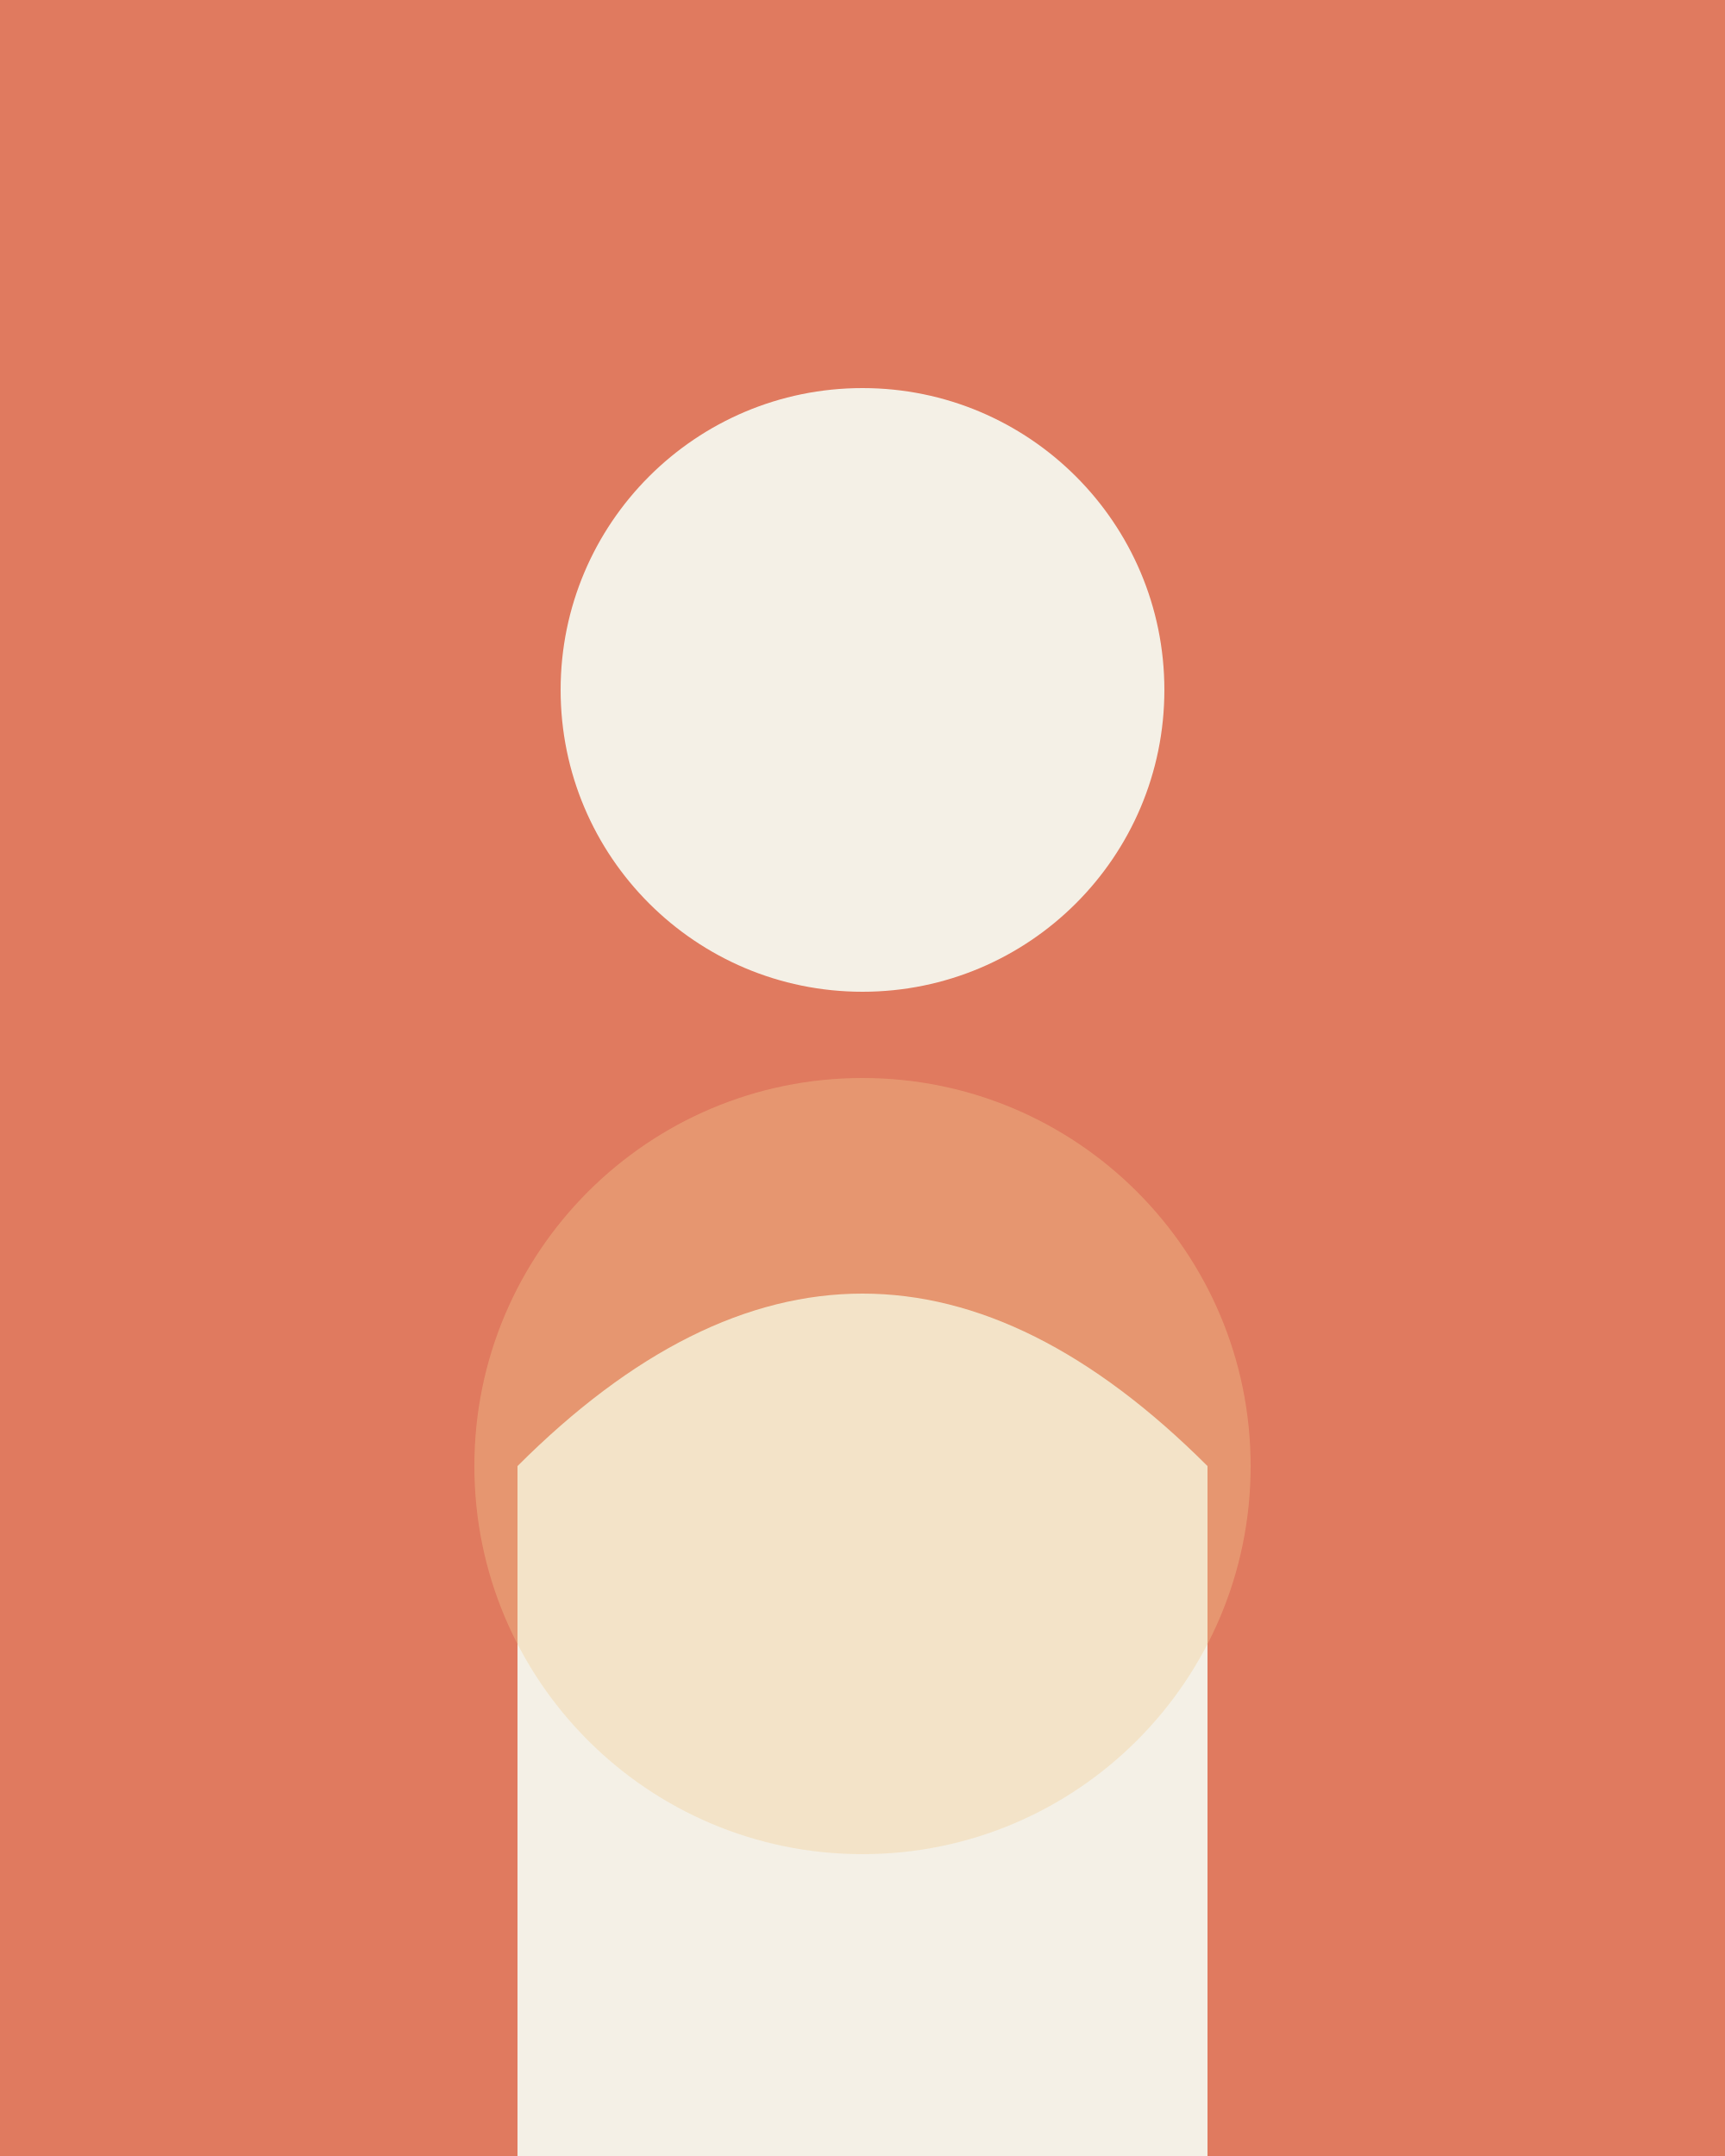
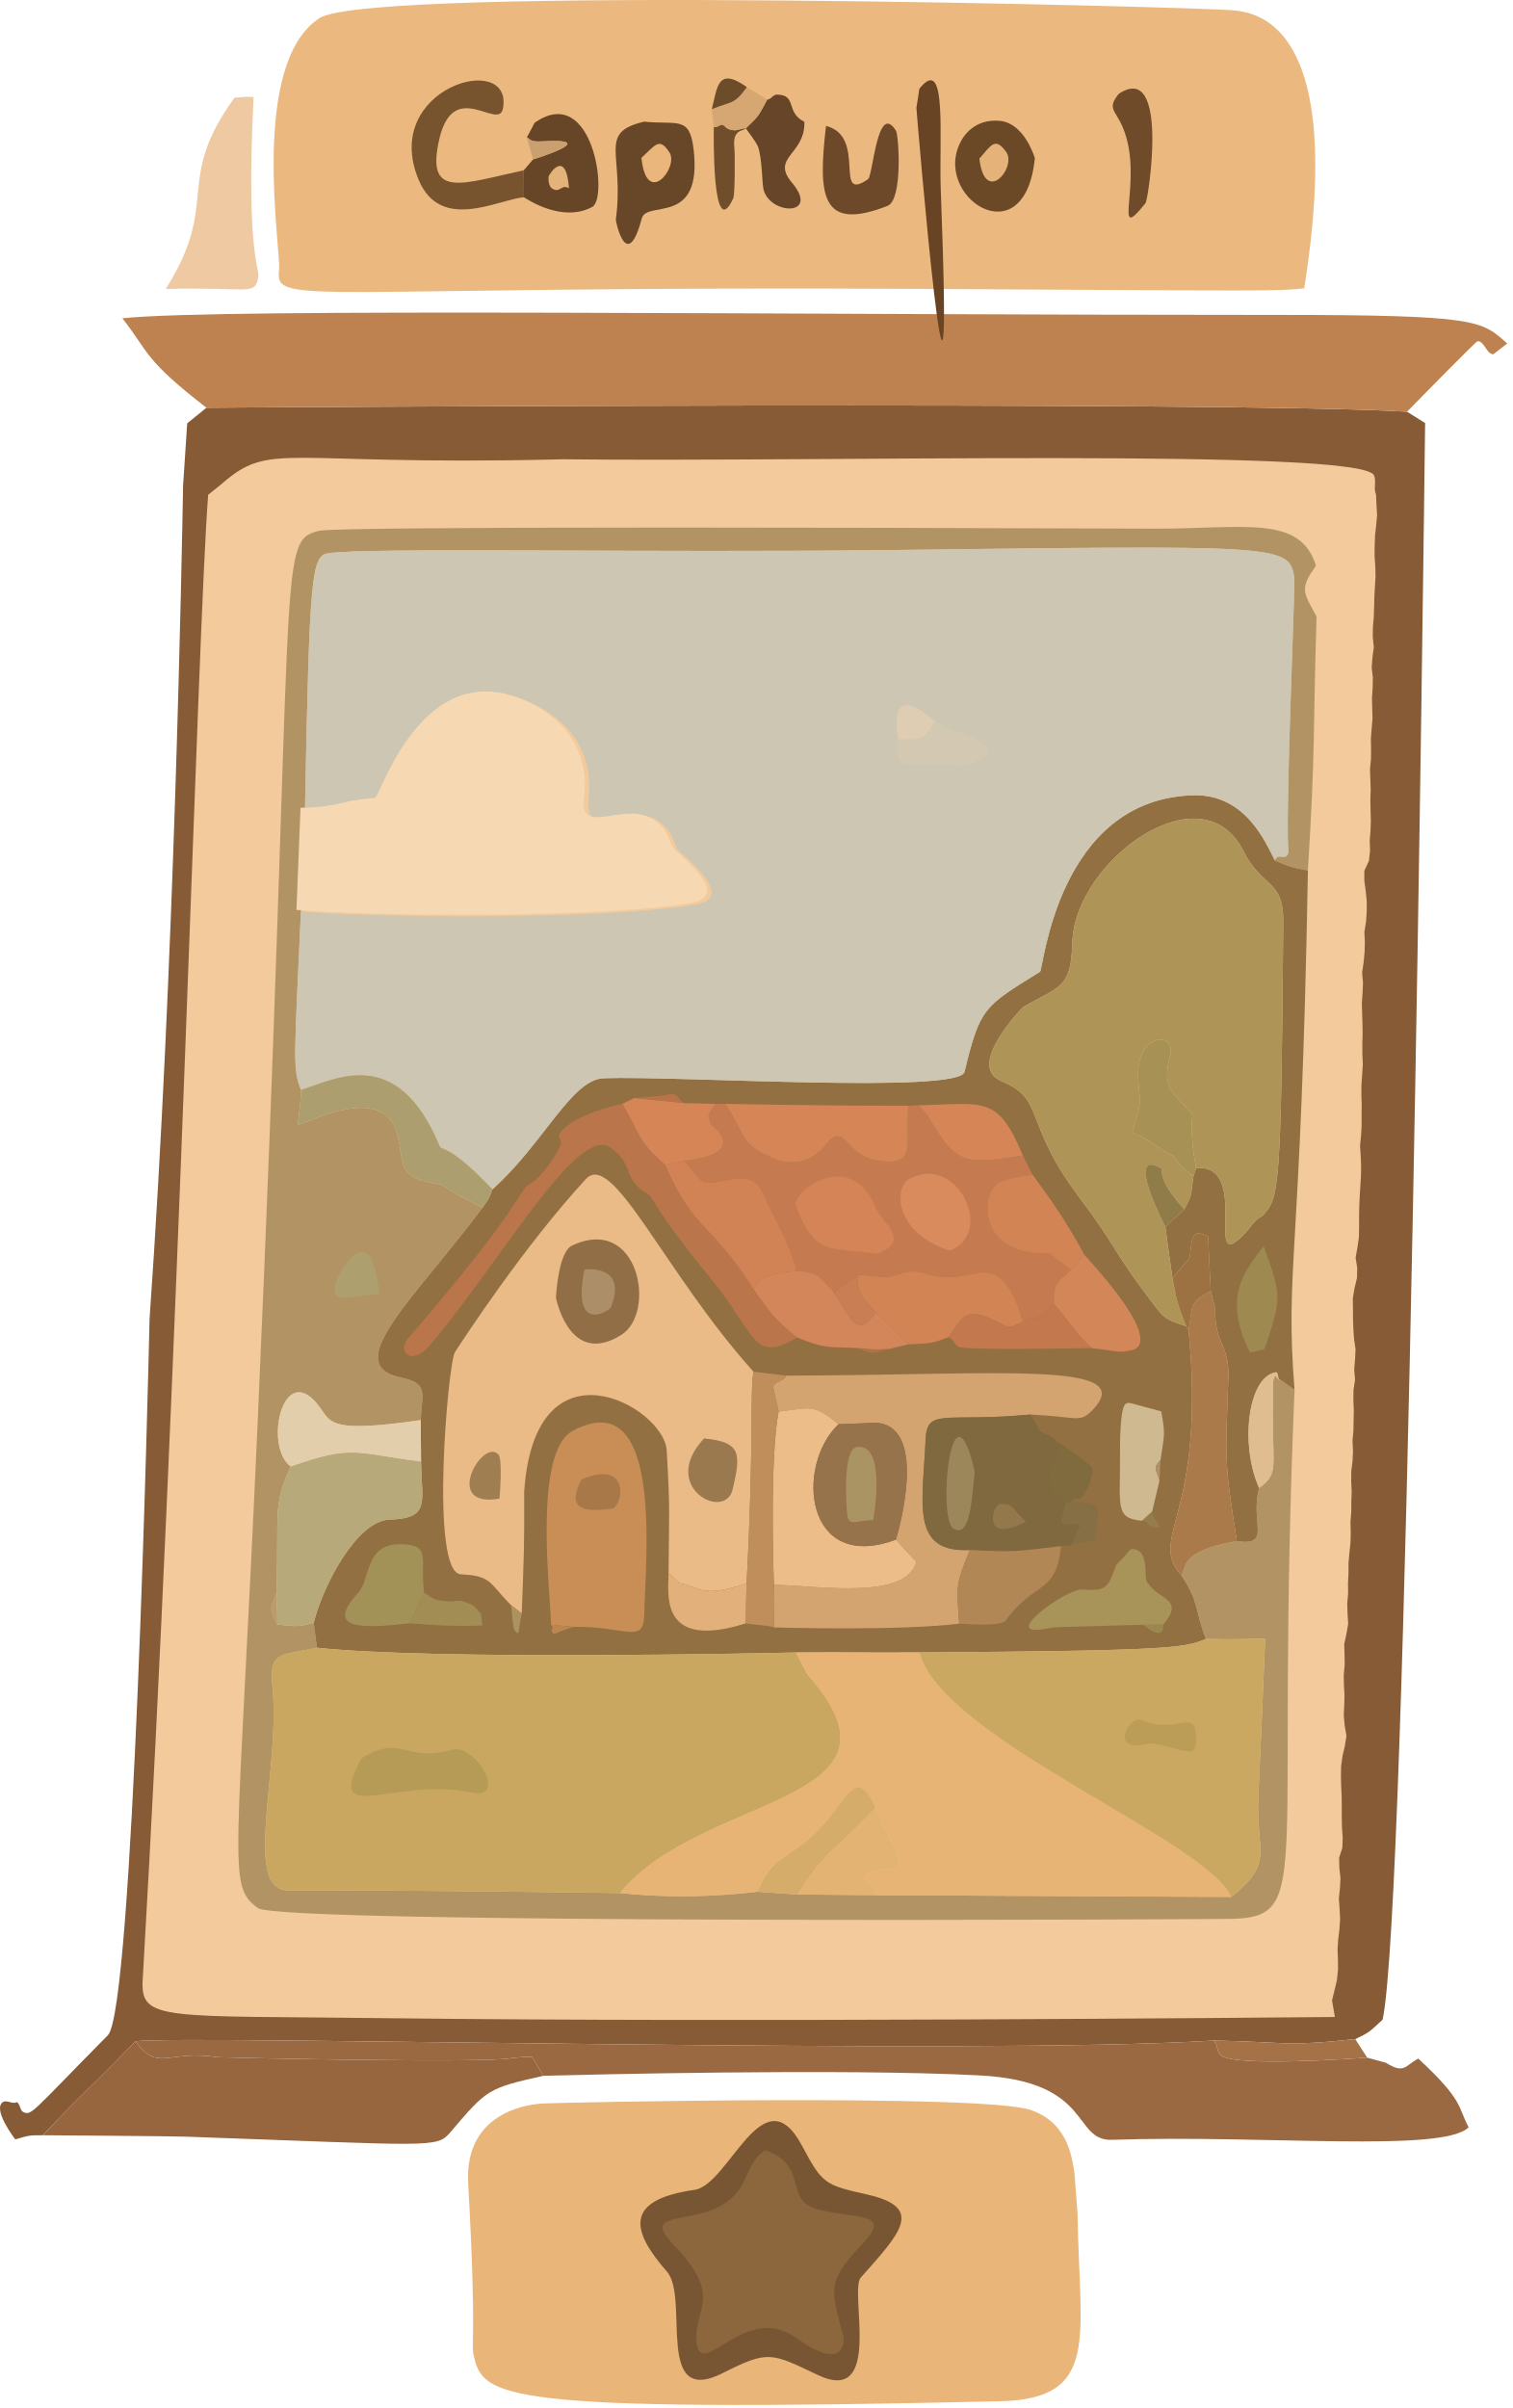
- <svg xmlns="http://www.w3.org/2000/svg" viewBox="0 0 400 500" preserveAspectRatio="xMidYMid slice">
-   <rect width="400" height="500" fill="#E07A5F" />
-   <circle cx="200" cy="160" r="70" fill="#F4F0E6" />
-   <path d="M120 340 Q200 260 280 340 L280 500 L120 500 Z" fill="#F4F0E6" />
-   <circle cx="200" cy="340" r="90" fill="#F2CC8F" opacity="0.35" />
+ <svg xmlns="http://www.w3.org/2000/svg" width="223" height="355" viewBox="0 0 223 355" fill="none">
+   <path fill-rule="evenodd" clip-rule="evenodd" d="M30.441 60.113C32.544 60.074 181.707 59.086 207.455 60.697C208.344 61.253 209.234 61.808 210.123 62.365C209.898 81.202 207.516 280.717 203.861 297.752C201.918 299.491 202.115 299.543 199.824 300.613C189.312 301.766 189.41 301 178.934 300.829C143.232 303.05 28.56 299.995 19.973 300.928C13.195 307.969 13.111 307.64 6.296 314.788C4.172 314.795 4.317 314.809 2.249 315.395C1.97 315.025 -1.101 310.948 0.422 309.901C0.983 309.515 1.902 310.286 2.463 309.901C3.002 310.147 2.91 311.134 3.45 311.38C4.676 311.939 4.743 311.33 15.906 300.044C19.66 296.249 21.857 202.84 22.056 194.374C25.707 142.841 26.82 81.383 26.997 71.551C27.588 63.044 27.529 63.128 27.61 62.399C28.554 61.637 29.497 60.875 30.441 60.113Z" fill="#865B36" />
+   <path fill-rule="evenodd" clip-rule="evenodd" d="M30.691 72.944L32.61 71.401C39.994 64.951 41.302 68.647 81.444 67.747L82.944 67.708C119.722 68.162 200.662 66.013 202.581 70.064C202.987 70.924 202.477 72.041 202.885 72.901L202.951 74.401L203.043 75.901L202.914 77.401L202.746 78.901L202.686 80.401L202.672 81.901L202.773 83.401L202.816 84.901L202.731 86.401L202.645 87.901L202.605 89.401L202.561 90.901L202.432 92.401L202.401 93.901L202.563 95.401L202.362 96.901L202.246 98.401L202.417 99.901L202.389 101.401L202.29 102.901L202.327 104.401L202.369 105.901L202.246 107.401L202.128 108.901L202.156 110.401L202.143 111.901L201.999 113.401L202.051 114.901L202.099 116.401L202.051 117.901L202.078 119.401L202.122 120.901L202.078 122.401L201.957 123.901L202.009 125.401L201.843 126.901L201.157 128.401L201.168 129.901L201.372 131.401L201.519 132.901L201.517 134.401L201.411 135.901L201.169 137.401L201.244 138.901L201.196 140.401L201.057 141.901L200.835 143.401L200.965 144.901L200.901 146.401L200.794 147.901L200.839 149.401L200.887 150.901L200.908 152.401L200.869 153.901L200.875 155.401L200.941 156.901L200.844 158.401L200.74 159.901L200.727 161.401L200.776 162.901L200.758 164.401L200.764 165.901L200.679 167.401L200.53 168.901L200.628 170.401L200.689 171.901L200.664 173.401L200.574 174.901L200.479 176.401L200.412 177.901L200.391 179.401V180.901L200.365 182.401L200.149 183.901L199.875 185.401L200.11 186.901L200.079 188.401L199.719 189.901L199.468 191.401L199.486 192.901L199.491 194.401L199.543 195.901L199.647 197.401L199.867 198.901L199.795 200.401L199.668 201.901L199.795 203.401L199.564 204.901L199.546 206.401L199.609 207.901L199.581 209.401L199.555 210.901L199.423 212.401L199.494 213.901L199.423 215.401L199.24 216.901L199.225 218.401L199.296 219.901L199.24 221.401L199.237 222.901L199.12 224.401L199.156 225.901L199.129 227.401L198.964 228.901L198.832 230.401L198.829 231.901L198.757 233.401L198.774 234.901L198.64 236.401L198.688 237.901L198.78 239.401L198.517 240.901L198.196 242.401L198.249 243.901L198.267 245.401L198.13 246.901L198.151 248.401L198.237 249.901L198.202 251.401L198.13 252.901L198.267 254.401L198.528 255.901L198.291 257.401L197.94 258.901L197.739 260.401L197.713 261.901L197.752 263.401L197.823 264.901L197.833 266.401V267.901L197.865 269.401L197.974 270.901L197.925 272.401L197.437 273.901L197.487 275.401L197.643 276.901L197.563 278.401L197.407 279.901L197.517 281.401L197.589 282.901L197.494 284.401L197.311 285.901L197.215 287.401L197.272 288.901L197.283 290.401L197.124 291.901L196.771 293.401L196.399 294.901C196.54 295.72 196.68 296.537 196.819 297.356C185.67 297.458 108.288 298.163 57.442 297.535C24.057 297.122 20.682 298.043 21.039 291.899C26.428 199.165 29.091 93.862 30.691 72.944Z" fill="#F2CA9B" />
+   <path fill-rule="evenodd" clip-rule="evenodd" d="M158.423 320.365C158.576 322.396 158.729 324.425 158.882 326.456C159.108 344.531 162.365 353.66 147.462 354.005C73.361 355.727 71.246 353.368 69.855 347.294C69.401 345.313 70.335 345.271 69.03 321.902C68.418 310.931 78.669 310.204 79.952 310.112C81.939 309.971 145.026 308.614 152.048 311.087C157.838 313.127 158.105 318.793 158.423 320.365Z" fill="#E9B579" />
+   <path fill-rule="evenodd" clip-rule="evenodd" d="M194.028 83.39C191.615 86.864 192.11 87.176 194.117 90.905C193.553 109.747 193.98 109.579 192.845 128.329C190.296 127.841 190.424 127.903 187.973 126.859C188.373 125.602 189.542 126.974 189.918 125.794C190.038 125.422 189.834 125.45 189.869 120.917C189.963 108.088 191.015 86.287 190.796 84.923C190.055 80.302 187.887 80.393 132.429 81.077C95.768 81.529 53.766 80.653 48.333 81.575C45.935 81.982 45.617 84.922 44.969 119.323C44.768 124.339 44.568 129.353 44.369 134.369C43.415 155.825 43.097 157.577 44.385 160.666C44.322 161.081 44.511 160.918 43.907 165.893C46.643 164.914 56.828 159.815 58.631 167.45C59.657 171.79 58.428 173.665 64.896 174.61C65.46 174.692 65.196 175.063 71.13 178.058C61.29 191.309 50.01 201.149 59.031 203.063C63.213 203.951 62.24 205.232 62.033 209.36C48.962 211.244 48.807 209.809 47.289 207.652C41.826 199.888 38.759 213.208 42.864 216.191C40.194 222.164 41.136 222.346 40.766 234.881C39.771 237.139 39.71 237.211 40.899 239.495C43.689 239.741 43.527 239.933 46.251 239.251C46.412 240.472 46.571 241.694 46.731 242.917C41.678 244.046 39.623 243.292 40.157 248.473C41.426 260.812 35.697 278.528 42.408 278.684C46.331 278.776 46.307 278.485 91.44 279.079C101.271 280.163 110.04 279.082 111.645 278.884L117.606 279.296L129.468 279.392C172.161 279.62 177.363 279.638 181.529 279.652C188.015 274.508 185.145 273.112 185.528 264.934C186.525 243.589 186.378 243.749 186.573 241.916C186.647 241.219 186.129 241.822 177.804 241.624C175.962 236.83 176.969 236.501 174.176 232.231C174.983 231.253 173.699 228.668 182.366 227.197C187.593 227.978 184.266 224.441 185.649 219.367C188.888 217.034 187.364 216.256 187.731 205.079C187.755 204.353 187.583 203.533 187.959 202.91C188.118 202.646 188.585 203.665 188.744 203.401L190.872 204.899C187.926 275.746 193.727 282.451 181.946 282.883C180.462 282.938 41.195 283.709 38.015 281.296C33.434 277.819 35.015 276.436 38.003 209.404C43.637 82.993 40.782 79.982 46.794 78.308C47.378 78.146 47.202 77.471 169.958 77.939C183.357 77.99 191.684 75.793 194.028 83.39Z" fill="#B29364" />
+   <path fill-rule="evenodd" clip-rule="evenodd" d="M187.972 126.859C190.423 127.903 190.296 127.841 192.844 128.329C191.824 186.683 189.438 186.623 190.872 204.899L188.743 203.401C188.329 203.467 188.53 202.243 188.116 202.309C184.032 202.951 182.761 212.866 185.649 219.367C184.266 224.441 187.593 227.978 182.365 227.197C180.486 215.251 180.675 215.372 181.107 203.213C181.294 197.929 179.038 198.29 179.182 192.935C179.182 192.935 178.567 190.568 178.513 190.363C178.483 189.716 178.123 182.284 178.123 182.284C175.654 181.063 175.789 182.465 175.419 185.326C175.377 185.644 175.23 185.555 172.869 188.42C172.809 187.814 172.762 187.939 171.825 180.878C172.753 180.017 173.68 179.155 174.607 178.294C175.908 175.963 175.579 176 175.965 173.408L176.365 172.199C184.528 171.575 177.418 188.06 183.246 182.141C184.365 181.004 184.143 180.977 185.275 179.839C185.742 179.369 185.778 179.594 186.261 179.108C188.548 176.509 188.902 176.107 189.205 135.914C189.253 129.563 186.118 131.011 183.337 125.474C177.192 113.248 158.493 126.931 158.116 138.869C157.905 145.583 156.583 145.238 150.861 148.454C150.834 148.469 142.29 157.153 147.643 159.383C154.258 162.14 150.7 165.325 159.189 176.591C164.722 183.935 163.999 184.277 169.609 191.651C171.7 194.401 171.661 194.434 174.895 195.518L175.26 196.154C177.897 223.664 169.095 226.621 174.175 232.231C176.968 236.501 175.962 236.83 177.804 241.624C174.667 242.894 173.499 243.367 135.555 243.611C126.334 243.67 126.522 243.554 117.363 243.616C111.712 243.739 64.167 244.765 46.731 242.917C46.571 241.694 46.411 240.472 46.251 239.251C47.676 233.543 52.677 224.188 57.42 224.032C63.508 223.832 62.173 221.518 62.079 215.465C62.064 213.43 62.049 211.396 62.032 209.36C62.239 205.232 63.213 203.951 59.031 203.063C50.01 201.149 61.29 191.309 71.13 178.058C72.091 176.684 72.039 176.84 72.606 175.334C80.13 168.631 84.242 159.136 89.005 158.959C99.801 158.558 141.417 161.305 142.209 158.021C144.514 148.469 145.101 148.385 153.345 143.264C153.85 142.951 155.901 117.817 175.93 117.247C183.666 117.026 186.643 124.274 187.972 126.859Z" fill="#927042" />
+   <path fill-rule="evenodd" clip-rule="evenodd" d="M44.969 119.323C45.617 84.922 45.935 81.982 48.333 81.575C53.766 80.653 95.768 81.529 132.429 81.077C187.887 80.393 190.055 80.302 190.796 84.923C191.015 86.287 189.963 108.088 189.869 120.917C189.834 125.45 190.038 125.422 189.918 125.794C189.542 126.974 188.373 125.602 187.973 126.859C186.644 124.274 183.666 117.026 175.931 117.247C155.901 117.817 153.851 142.951 153.345 143.264C145.101 148.385 144.515 148.469 142.209 158.021C141.417 161.305 99.801 158.558 89.006 158.959C84.242 159.136 80.13 168.631 72.606 175.334C66.171 168.542 65.136 169.697 64.827 168.953C58.551 153.79 49.334 159.155 44.385 160.666C43.097 157.577 43.415 155.825 44.369 134.369C55.205 135.316 89.406 135.632 102.585 133.357C108.993 132.25 100.299 125.914 99.915 125.21C99.498 124.447 99.288 123.574 98.817 122.843C94.661 116.414 85.949 124.534 86.768 117.91C88.026 107.741 79.505 103.651 75.507 102.601C62.172 99.101 56.667 117.79 55.934 117.85C50.409 118.303 50.661 119.233 44.969 119.323Z" fill="#CCC6B2" />
+   <path fill-rule="evenodd" clip-rule="evenodd" d="M192.305 42.514C187.898 42.95 187.935 42.886 136.947 42.598C44.733 42.079 40.472 45.253 41.148 39.784C41.489 37.031 36.71 9.449 47.099 2.672C54.657 -2.26 177.255 1.058 181.745 1.511C185.115 1.852 198.537 3.206 192.305 42.514Z" fill="#EBB980" />
+   <path fill-rule="evenodd" clip-rule="evenodd" d="M18.042 46.918C32.822 45.377 117.768 46.447 187.899 46.426C218.155 46.417 218.401 47.266 222.235 50.638C221.554 51.164 220.873 51.692 220.192 52.219C219.186 52.261 218.863 50.257 217.857 50.299C217.629 50.309 208.276 59.855 207.454 60.697C181.707 59.086 32.544 60.074 30.441 60.113C21.151 52.91 22.076 52.09 18.042 46.918Z" fill="#BD8250" />
+   <path fill-rule="evenodd" clip-rule="evenodd" d="M46.731 242.917C64.167 244.765 111.713 243.739 117.363 243.616C117.497 243.874 119.034 246.841 119.034 246.841C136.26 266.096 103.313 264.361 91.44 279.079C46.306 278.485 46.331 278.776 42.408 278.684C35.697 278.528 41.425 260.812 40.157 248.473C39.623 243.292 41.678 244.046 46.731 242.917Z" fill="#C9A760" />
+   <path fill-rule="evenodd" clip-rule="evenodd" d="M44.309 119.092C50.002 119.002 49.749 118.072 55.274 117.619C56.008 117.559 61.513 98.871 74.847 102.37C78.845 103.42 87.367 107.511 86.108 117.679C85.289 124.303 94.001 116.184 98.157 122.613C98.629 123.343 98.838 124.216 99.255 124.98C99.639 125.683 108.333 132.019 101.925 133.126C88.746 135.402 54.545 135.085 43.709 134.139C43.908 129.123 44.108 124.108 44.309 119.092Z" fill="#F6D8B2" />
+   <path fill-rule="evenodd" clip-rule="evenodd" d="M175.821 164.305C172.373 160.433 171.377 160.408 172.563 155.392C173.36 152.026 166.973 152.068 167.892 160.013C168.312 163.645 167.85 163.514 166.967 166.96C170.159 168.281 169.731 168.697 172.944 170.399L174.108 171.901L175.965 173.408C175.58 176 175.908 175.963 174.608 178.294C170.247 173.417 171.678 172.514 171.197 172.237C165.843 169.147 171.51 180.26 171.825 180.878C172.763 187.939 172.809 187.814 172.869 188.42C173.58 192.11 173.529 192.011 174.896 195.518C171.662 194.434 171.701 194.401 169.61 191.651C164 184.277 164.723 183.935 159.189 176.591C150.701 165.325 154.259 162.14 147.644 159.383C142.29 157.153 150.834 148.469 150.861 148.454C156.584 145.238 157.905 145.583 158.117 138.869C158.493 126.931 177.192 113.248 183.338 125.474C186.119 131.011 189.254 129.563 189.206 135.914C188.903 176.107 188.549 176.509 186.261 179.108C185.778 179.594 185.742 179.369 185.276 179.839C184.143 180.977 184.365 181.004 183.246 182.141C177.419 188.06 184.529 171.575 176.366 172.199C175.475 167.965 175.761 164.935 175.821 164.305Z" fill="#AE9557" />
+   <path fill-rule="evenodd" clip-rule="evenodd" d="M111.105 202.231C110.552 204.877 111.183 213.1 110.079 233.441C103.242 235.709 103.193 233.9 100.193 233.401L98.573 231.893C98.645 222.722 98.826 222.875 98.301 213.818C97.932 207.437 78.837 196.603 77.285 219.95C77.31 228.955 77.255 228.779 76.925 237.88L75.374 236.66C72.116 233.44 72.624 232.319 67.946 232.088C63.32 231.86 66.06 200.897 67.083 199.33C68.481 197.188 77.295 183.682 86.379 173.825C90.362 169.502 97.931 187.583 111.105 202.231Z" fill="#EABB86" />
+   <path fill-rule="evenodd" clip-rule="evenodd" d="M117.363 243.616C126.522 243.554 126.335 243.67 135.555 243.611C138.833 256.331 178.041 271.358 181.529 279.652C177.363 279.638 172.161 279.62 129.468 279.392L129.021 278.401L127.394 276.901L127.944 276.103C129.665 275.822 129.507 275.483 131.178 275.575C134.313 275.744 131.642 272.3 129.089 266.459C125.775 259.168 124.739 267.025 118.443 271.772C114.387 274.831 113.867 274.289 111.645 278.884C110.04 279.082 101.271 280.163 91.44 279.079C103.313 264.361 136.26 266.096 119.034 246.841C119.034 246.841 117.497 243.874 117.363 243.616Z" fill="#E7B476" />
+   <path fill-rule="evenodd" clip-rule="evenodd" d="M19.973 300.928C28.56 299.995 143.232 303.05 178.934 300.829C179.552 301.352 179.384 302.488 180.002 303.011C182.057 304.753 199.856 303.47 201.578 303.346C201.798 303.407 204.344 304.103 204.344 304.103C207.051 305.789 207.116 304.577 209.118 303.482C215.858 309.755 214.868 310.474 216.542 313.615C212.721 317.428 186.443 314.696 163.962 315.463C158.052 315.665 161.243 306.85 144.494 305.971C123.837 304.888 85.266 305.891 80.118 306.025L78.444 303.236L76.944 303.269L75.444 303.415C71.898 304.222 32.42 303.334 32.105 303.286C24.666 302.141 23.3 305.561 19.973 300.928Z" fill="#9B6941" />
+   <path fill-rule="evenodd" clip-rule="evenodd" d="M177.805 241.624C186.13 241.822 186.647 241.219 186.574 241.916C186.379 243.749 186.526 243.589 185.528 264.934C185.146 273.112 188.015 274.508 181.529 279.652C178.042 271.358 138.833 256.331 135.556 243.611C173.5 243.367 174.668 242.894 177.805 241.624Z" fill="#CBA862" />
+   <path fill-rule="evenodd" clip-rule="evenodd" d="M98.39 334.955C93.082 328.91 91.909 324.335 102.422 322.835C107.498 322.111 112.517 305.587 118.235 316.307C121.291 322.034 121.606 322.108 127.916 323.542C136.42 325.474 132.695 329.258 126.917 335.771C125.161 337.751 130.279 354.725 120.586 350.134C113.735 346.889 113.321 346.43 106.582 349.844C96.478 354.962 101.66 338.941 98.39 334.955Z" fill="#785633" />
+   <path fill-rule="evenodd" clip-rule="evenodd" d="M105.454 162.745L106.933 162.727C110.129 167.486 108.956 168.778 114.314 170.869C118.769 172.607 121.396 169.24 121.777 168.749C124.553 165.191 124.582 170.393 129.38 171.106C135.304 171.985 133.481 168.901 133.928 163.022L135.443 162.947L136.733 164.401C141.023 171.928 142.24 171.628 150.817 170.368L152.254 173.203C151.864 173.236 149.45 173.438 147.461 174.233C144.68 175.345 143.51 185.093 154.732 184.822C154.732 184.822 157.625 187.016 157.877 187.207C155.722 189.272 155.278 189.133 155.411 192.203C154.063 193.052 154.711 194.129 151.939 194.392C151.277 194.453 151.465 194.788 150.842 194.846C147.709 184.403 144.304 188.303 139.939 188.291C135.988 188.281 136.055 186.674 132.331 187.909C130.349 188.564 130.417 188.195 126.41 187.943C125.266 188.797 124.123 189.65 122.98 190.504C120.565 187.991 120.803 187.598 117.416 187.349C116.755 183.839 113.47 178.091 113.351 177.793C111.494 173.063 110.539 173.366 105.49 174.275C102.982 174.727 103.343 173.704 100.904 171.146C110.026 170.141 105.647 166.474 105.241 166.132C104.401 165.428 104.869 165.346 104.423 164.401L105.454 162.745Z" fill="#C57B4F" />
+   <path fill-rule="evenodd" clip-rule="evenodd" d="M19.973 300.928C23.3 305.561 24.666 302.141 32.105 303.286C32.42 303.334 71.898 304.222 75.444 303.415L76.944 303.269L78.444 303.236L80.118 306.025C71.928 307.865 71.811 307.991 66.389 314.363C64.37 316.735 63.822 316.277 27.461 314.999C25.274 314.921 7.989 314.8 6.296 314.788C13.112 307.64 13.196 307.969 19.973 300.928Z" fill="#97663F" />
+   <path fill-rule="evenodd" clip-rule="evenodd" d="M115.896 202.802C146.96 202.76 168.344 200.476 161.001 207.955C159.167 209.824 158.879 208.868 151.928 208.537C139.175 209.731 136.691 207.463 136.47 212.275C136.038 221.752 134.228 228.959 142.995 228.509C140.823 233.81 141.065 233.782 141.423 239.366C132.57 240.461 114.858 239.935 114.147 239.926C114.129 239.42 114.026 236.549 114.104 233.599C121.793 233.947 133.346 235.682 135.071 230.419C135.183 230.072 134.859 230.171 132.108 226.979C132.495 225.64 136.842 210.599 129.414 209.764C128.955 209.713 128.987 209.779 123.633 209.963C119.886 206.896 119.592 207.545 114.801 208.102C114.735 207.809 113.982 204.443 113.982 204.443C114.219 203.638 115.659 203.609 115.896 202.802Z" fill="#D4A470" />
+   <path fill-rule="evenodd" clip-rule="evenodd" d="M111.795 317.77L112.806 316.988C119.427 319.283 115.413 324.415 120.666 325.729C126.384 327.157 131.441 326.177 127.428 330.497C122.088 336.247 122.286 336.907 124.346 344.383C124.496 344.926 124.754 349.954 117.314 344.624C110.072 339.436 103.586 350.56 102.752 345.712C101.867 340.556 107.075 338.989 99.363 330.979C93.2 324.575 105.735 329.548 109.626 321.715C110.78 319.391 110.594 319.411 111.795 317.77Z" fill="#8C663D" />
+   <path fill-rule="evenodd" clip-rule="evenodd" d="M81.248 239.531C81.15 234.572 78.558 214.06 84.458 210.932C97.929 203.792 95.144 230.095 94.994 237.91C94.904 242.551 92.439 239.71 84.471 239.837C83.397 239.735 82.323 239.633 81.248 239.531Z" fill="#C88E56" />
+   <path fill-rule="evenodd" clip-rule="evenodd" d="M151.928 208.537L153.444 211.082L154.944 211.778L155.723 212.401C155.603 213.32 156.56 212.914 156.431 213.904C156.396 214.168 156.324 214.126 154.995 216.91C154.733 220.634 155.985 220.117 157.157 221.768C157.104 221.978 156.51 224.383 156.51 224.383C157.772 225.266 157.937 224.152 159.219 224.849C159.446 224.972 159.131 225.058 157.964 227.812L156.438 227.942C149.673 228.733 149.763 228.859 142.995 228.509C134.228 228.959 136.038 221.752 136.47 212.275C136.691 207.463 139.175 209.731 151.928 208.537Z" fill="#80683F" />
+   <path fill-rule="evenodd" clip-rule="evenodd" d="M62.079 215.465C62.174 221.518 63.509 223.832 57.42 224.032C52.677 224.188 47.676 233.543 46.251 239.251C43.527 239.933 43.689 239.741 40.899 239.495C40.854 237.956 40.811 236.419 40.766 234.881C41.136 222.346 40.194 222.164 42.864 216.191C52.128 212.935 52.259 214.225 62.079 215.465Z" fill="#B8A97A" />
+   <path fill-rule="evenodd" clip-rule="evenodd" d="M91.771 162.715C94.602 167.614 93.91 168.034 98.073 171.733C102.442 181.763 104.835 180.086 111.088 190.063C113.97 193.952 113.74 194.023 117.507 197.173C111.024 201.143 111.42 196.594 105.007 188.75C95.722 177.394 96.572 176.665 95.475 176.018C91.698 173.792 93.695 172.016 90.166 169.277C85.203 165.424 74.073 185.839 63.154 198.572C60.83 201.283 58.408 199.36 60.19 197.294C77.653 177.052 76.162 175.741 78.144 174.536C80.489 173.111 82.442 169.282 82.709 168.757C82.956 168.274 82.204 167.591 82.507 167.141C84.374 164.354 90.969 162.892 91.771 162.715Z" fill="#BB754B" />
+   <path fill-rule="evenodd" clip-rule="evenodd" d="M114.802 208.102C119.593 207.545 119.887 206.896 123.634 209.963C117.197 216.082 118.648 231.995 132.109 226.979C134.86 230.171 135.184 230.072 135.071 230.419C133.346 235.682 121.793 233.947 114.104 233.599C114.082 233.209 113.432 215.138 114.802 208.102Z" fill="#ECBD88" />
+   <path fill-rule="evenodd" clip-rule="evenodd" d="M37.388 14.305C36.149 39.35 38.663 39.373 37.964 41.428C37.268 43.472 36.373 42.305 24.436 42.599C32.588 29.75 25.568 26.825 34.578 14.401L36.444 14.263L37.388 14.305Z" fill="#EEC9A2" />
+   <path fill-rule="evenodd" clip-rule="evenodd" d="M178.514 190.363C178.568 190.568 179.183 192.935 179.183 192.935C179.039 198.29 181.295 197.929 181.108 203.213C180.676 215.372 180.487 215.251 182.366 227.197C173.699 228.668 174.983 231.253 174.176 232.231C169.096 226.621 177.898 223.664 175.261 196.154C175.886 192.545 175.256 191.963 178.514 190.363Z" fill="#AB7A4A" />
+   <path fill-rule="evenodd" clip-rule="evenodd" d="M123.633 209.963C128.987 209.779 128.955 209.713 129.414 209.764C136.842 210.599 132.495 225.64 132.108 226.979C118.647 231.995 117.197 216.082 123.633 209.963Z" fill="#96734A" />
+   <path fill-rule="evenodd" clip-rule="evenodd" d="M106.933 162.727C109.091 162.773 120.424 163.015 133.928 163.022C133.481 168.901 135.304 171.985 129.38 171.106C124.582 170.393 124.553 165.191 121.777 168.749C121.396 169.24 118.769 172.607 114.314 170.869C108.956 168.778 110.129 167.486 106.933 162.727Z" fill="#D58556" />
+   <path fill-rule="evenodd" clip-rule="evenodd" d="M126.41 187.943C130.417 188.195 130.349 188.564 132.331 187.909C136.055 186.674 135.988 188.281 139.939 188.291C144.304 188.303 147.709 184.403 150.842 194.846C149.024 195.682 149.017 195.91 147.269 194.995C142.112 192.296 141.928 194.317 139.837 197.131C136.97 198.245 137.023 197.995 133.964 198.188C130.066 194.32 130.213 194.399 129.118 193.474C126.913 191.038 126.586 191.194 126.41 187.943Z" fill="#D38455" />
+   <path fill-rule="evenodd" clip-rule="evenodd" d="M44.386 160.666C49.334 159.155 58.552 153.79 64.828 168.953C65.137 169.697 66.172 168.542 72.607 175.334C72.04 176.84 72.092 176.684 71.131 178.058C65.197 175.063 65.461 174.692 64.897 174.61C58.429 173.665 59.657 171.79 58.631 167.45C56.828 159.815 46.643 164.914 43.907 165.893C44.512 160.918 44.323 161.081 44.386 160.666Z" fill="#AD9E6F" />
+   <path fill-rule="evenodd" clip-rule="evenodd" d="M100.904 171.146C103.343 173.704 102.981 174.727 105.489 174.275C110.538 173.366 111.494 173.063 113.351 177.793C113.469 178.091 116.754 183.839 117.416 187.349C110.745 188.032 111.552 189.736 111.089 190.063C104.835 180.086 102.443 181.763 98.073 171.733C99.017 171.536 99.96 171.341 100.904 171.146Z" fill="#D28355" />
+   <path fill-rule="evenodd" clip-rule="evenodd" d="M81.97 191.342C82.006 190.699 82.355 184.57 84.331 183.637C94.178 178.982 96.862 193.49 91.619 196.79C84.26 201.422 82.166 192.206 81.97 191.342Z" fill="#926E47" />
+   <path fill-rule="evenodd" clip-rule="evenodd" d="M94.967 17.935C99.894 18.437 101.682 17.03 102.264 21.988C103.611 33.446 95.36 29.435 94.625 32.201C92.448 40.396 90.761 32.656 90.802 32.353C92.103 22.613 88.034 19.577 94.967 17.935Z" fill="#684628" />
+   <path fill-rule="evenodd" clip-rule="evenodd" d="M117.416 187.349C120.803 187.598 120.564 187.991 122.979 190.504C125.538 194.468 126.365 197.368 129.117 193.474C130.212 194.399 130.065 194.32 133.964 198.188L130.944 198.902C128.576 198.977 128.696 198.962 126.444 198.734C121.841 198.524 121.848 198.896 117.507 197.173C113.741 194.023 113.97 193.952 111.089 190.063C111.552 189.736 110.745 188.032 117.416 187.349Z" fill="#D38659" />
+   <path fill-rule="evenodd" clip-rule="evenodd" d="M77.221 25.106C77.23 26.431 77.239 27.755 77.246 29.08C73.429 29.39 64.954 34.277 61.718 26.489C56.074 12.905 75.749 7.381 74.159 15.995C73.54 19.351 66.925 11.486 64.805 20.372C62.624 29.51 68.176 27.043 77.221 25.106Z" fill="#77532E" />
+   <path fill-rule="evenodd" clip-rule="evenodd" d="M111.105 202.231L115.896 202.802C115.659 203.609 114.219 203.638 113.982 204.443C113.982 204.443 114.735 207.809 114.801 208.102C113.432 215.138 114.081 233.209 114.104 233.599C114.026 236.549 114.129 239.42 114.147 239.926C113.376 239.683 113.427 239.752 109.895 239.342C109.956 237.376 110.018 235.408 110.079 233.441C111.183 213.1 110.552 204.877 111.105 202.231Z" fill="#C08E5B" />
+   <path fill-rule="evenodd" clip-rule="evenodd" d="M62.032 209.36C62.049 211.396 62.064 213.43 62.079 215.465C52.258 214.225 52.128 212.935 42.864 216.191C38.758 213.208 41.826 199.888 47.289 207.652C48.807 209.809 48.962 211.244 62.032 209.36Z" fill="#E2CEAA" />
+   <path fill-rule="evenodd" clip-rule="evenodd" d="M156.438 227.942C155.76 235.111 152.471 233.069 148.281 238.901C147.608 239.837 141.971 239.408 141.423 239.366C141.065 233.782 140.823 233.81 142.995 228.509C149.763 228.859 149.673 228.733 156.438 227.942Z" fill="#B28756" />
+   <path fill-rule="evenodd" clip-rule="evenodd" d="M152.582 23.314C151.097 38.248 137.119 28.84 141.781 20.656C142.03 20.218 143.597 17.467 147.4 17.816C150.902 18.139 152.396 22.738 152.582 23.314Z" fill="#6B4826" />
+   <path fill-rule="evenodd" clip-rule="evenodd" d="M164.551 230.756C166.69 228.551 166.597 228.385 166.861 228.376C169.507 228.28 168.668 232.478 169.073 233.146C170.8 235.994 174.785 235.589 171.53 239.5C170.5 239.51 169.469 239.519 168.437 239.53C155.558 239.909 155.57 239.839 154.67 240.032C146.603 241.762 157.292 234.205 159.485 234.337C163.075 234.551 163.336 234.241 164.551 230.756Z" fill="#A89458" />
+   <path fill-rule="evenodd" clip-rule="evenodd" d="M77.677 20.261C78.895 18.05 78.728 18.164 78.895 18.05C87.455 12.164 89.743 29.203 87.326 30.505C83.009 32.833 77.929 29.524 77.246 29.08C77.239 27.755 77.23 26.431 77.221 25.106L78.595 23.501C78.818 23.432 89.03 20.297 79.805 20.845C77.983 20.953 78.145 20.389 77.677 20.261Z" fill="#674627" />
+   <path fill-rule="evenodd" clip-rule="evenodd" d="M129.35 184.831C121.733 183.838 120.303 184.993 117.372 177.919C116.472 175.745 125.495 168.958 129.111 178.066C129.932 180.136 134.559 182.89 129.35 184.831Z" fill="#D48456" />
+   <path fill-rule="evenodd" clip-rule="evenodd" d="M152.253 173.203C152.771 173.998 156.471 178.565 159.872 184.982L157.877 187.207C157.625 187.016 154.731 184.822 154.731 184.822C143.51 185.093 144.68 175.345 147.461 174.233C149.45 173.438 151.863 173.236 152.253 173.203Z" fill="#D38455" />
+   <path fill-rule="evenodd" clip-rule="evenodd" d="M159.872 184.982C170.752 196.85 168.205 198.739 166.978 199.022C164.801 199.525 164.963 199.192 160.955 198.745C157.855 195.739 158.272 195.638 155.411 192.203C155.278 189.133 155.722 189.272 157.877 187.207L159.872 184.982Z" fill="#D38658" />
+   <path fill-rule="evenodd" clip-rule="evenodd" d="M53.291 259.226C59.102 255.535 59.902 259.925 66.613 257.962C70.085 256.945 74.981 265.445 69.515 264.271C58.258 261.848 47.786 269.51 53.291 259.226Z" fill="#B69B57" />
+   <path fill-rule="evenodd" clip-rule="evenodd" d="M62.535 234.815C61.827 236.312 61.119 237.809 60.411 239.306C53.801 240.068 47.612 240.428 52.827 234.809C54.618 232.879 53.784 227.63 58.956 227.653C63.762 227.674 61.874 229.912 62.535 234.815Z" fill="#A39258" />
+   <path fill-rule="evenodd" clip-rule="evenodd" d="M93.52 161.876C95.999 162.125 98.477 162.374 100.954 162.623L105.453 162.745L104.422 164.401C104.868 165.346 104.4 165.428 105.24 166.132C105.646 166.474 110.025 170.141 100.904 171.146C99.96 171.341 99.016 171.536 98.073 171.733C93.91 168.034 94.602 167.614 91.772 162.715C92.353 162.434 92.937 162.155 93.52 161.876Z" fill="#D58556" />
+   <path fill-rule="evenodd" clip-rule="evenodd" d="M175.821 164.305C175.761 164.935 175.475 167.965 176.366 172.199L175.965 173.408L174.108 171.901L172.944 170.399C169.731 168.697 170.159 168.281 166.967 166.96C167.85 163.514 168.312 163.645 167.892 160.013C166.973 152.068 173.36 152.026 172.563 155.392C171.377 160.408 172.373 160.433 175.821 164.305Z" fill="#A79154" />
+   <path fill-rule="evenodd" clip-rule="evenodd" d="M171.214 208.07C171.879 211.664 171.645 211.517 171.108 215.242C169.879 216.529 170.524 216.638 170.958 218.284C170.596 219.808 170.233 221.333 169.872 222.857C169.38 223.304 168.886 223.751 168.394 224.2C164.301 223.814 165.202 222.166 165.141 213.937C165.138 213.373 165.093 207.455 165.993 206.948C166.525 206.648 166.554 206.854 171.214 208.07Z" fill="#CFB990" />
+   <path fill-rule="evenodd" clip-rule="evenodd" d="M121.79 18.557C127.923 20.122 122.786 29.992 127.97 26.432C128.745 25.898 129.323 14.875 132.098 19.255C132.513 19.91 133.146 29.464 130.853 30.358C121.061 34.172 120.584 28.948 121.79 18.557Z" fill="#6D4929" />
+   <path fill-rule="evenodd" clip-rule="evenodd" d="M129.089 266.459C123.241 273.034 122.261 271.985 117.607 279.296L111.646 278.884C113.867 274.289 114.388 274.831 118.444 271.772C124.739 267.025 125.776 259.168 129.089 266.459Z" fill="#D5AC6A" />
+   <path fill-rule="evenodd" clip-rule="evenodd" d="M129.089 266.459C131.642 272.3 134.313 275.744 131.178 275.575C129.507 275.483 129.665 275.822 127.944 276.103L127.394 276.901L129.021 278.401L129.468 279.392L117.606 279.296C122.261 271.985 123.24 273.034 129.089 266.459Z" fill="#E3B374" />
+   <path fill-rule="evenodd" clip-rule="evenodd" d="M135.442 162.947C145.14 162.722 147.109 161.396 150.816 170.368C142.239 171.628 141.022 171.928 136.732 164.401L135.442 162.947Z" fill="#D58556" />
+   <path fill-rule="evenodd" clip-rule="evenodd" d="M139.998 184.366C131.85 181.708 131.732 175.033 134.118 173.77C141.197 170.023 146.796 181.898 139.998 184.366Z" fill="#D98B5D" />
+   <path fill-rule="evenodd" clip-rule="evenodd" d="M155.41 192.203C158.271 195.638 157.854 195.739 160.954 198.745C159.396 198.772 143.155 199.06 141.471 198.607C140.763 198.416 140.545 197.321 139.836 197.131C141.927 194.317 142.111 192.296 147.268 194.995C149.016 195.91 149.023 195.682 150.841 194.846C151.464 194.788 151.276 194.453 151.938 194.392C154.71 194.129 154.062 193.052 155.41 192.203Z" fill="#C3784D" />
+   <path fill-rule="evenodd" clip-rule="evenodd" d="M113.126 14.681C113.652 14.683 113.999 13.945 114.525 13.948C117.6 13.96 115.755 16.562 118.599 17.953C118.761 22.799 113.591 23.164 116.766 26.927C120.935 31.864 113.646 31.757 112.596 28.009C112.344 27.113 112.4 23.431 111.77 21.64C111.564 21.055 110.12 19.129 109.964 18.92C111.987 17.017 111.806 17.089 113.126 14.681Z" fill="#674528" />
+   <path fill-rule="evenodd" clip-rule="evenodd" d="M164.938 13.846C172.476 8.831 169.305 29.429 168.912 29.924C163.674 36.514 168.769 26.527 165.57 18.833C164.457 16.154 163.18 16.075 164.938 13.846Z" fill="#6F4B29" />
+   <path fill-rule="evenodd" clip-rule="evenodd" d="M98.572 231.893L100.192 233.401C103.192 233.9 103.242 235.709 110.079 233.441C110.017 235.408 109.956 237.376 109.894 239.342C96.937 243.412 98.613 234.608 98.572 231.893Z" fill="#E2B17B" />
+   <path fill-rule="evenodd" clip-rule="evenodd" d="M186.308 183.707C189.05 191.212 188.955 191.372 186.446 198.905L184.296 199.411C180.246 191.102 183.41 187.577 186.308 183.707Z" fill="#9E8951" />
+   <path fill-rule="evenodd" clip-rule="evenodd" d="M178.934 300.829C189.41 301 189.312 301.766 199.824 300.613C200.409 301.523 200.993 302.435 201.578 303.346C199.856 303.47 182.057 304.753 180.002 303.011C179.384 302.488 179.552 301.352 178.934 300.829Z" fill="#A57146" />
+   <path fill-rule="evenodd" clip-rule="evenodd" d="M137.859 106.307C139.539 107.122 139.322 107.32 141.108 107.884C151.11 111.034 141.753 113.017 141.354 112.945C135.323 111.844 131.499 115.036 132.357 108.944C135.812 109.063 136.152 109.24 137.859 106.307Z" fill="#D3C9B2" />
+   <path fill-rule="evenodd" clip-rule="evenodd" d="M135.117 15.884C135.575 13.231 135.465 13.199 135.611 13.019C139.722 7.921 138.422 20.408 138.711 27.994C140.838 83.783 135.158 16.894 135.117 15.884Z" fill="#694424" />
+   <path fill-rule="evenodd" clip-rule="evenodd" d="M103.815 212.06C109.259 212.608 109.287 214.208 108.026 219.563C106.892 224.377 97.1 219.191 103.815 212.06Z" fill="#9B794F" />
+   <path fill-rule="evenodd" clip-rule="evenodd" d="M185.65 219.367C182.762 212.866 184.033 202.951 188.117 202.309C188.531 202.243 188.33 203.467 188.744 203.401C188.585 203.665 188.118 202.646 187.959 202.91C187.583 203.533 187.756 204.353 187.732 205.079C187.364 216.256 188.888 217.034 185.65 219.367Z" fill="#DFBD90" />
+   <path fill-rule="evenodd" clip-rule="evenodd" d="M128.755 224.116C126.18 224.056 125.061 225.34 124.878 222.929C124.819 222.155 124.177 213.68 126.322 213.344C130.675 212.665 128.901 223.244 128.755 224.116Z" fill="#AB9463" />
+   <path fill-rule="evenodd" clip-rule="evenodd" d="M143.729 216.983C143.336 219.545 143.294 227.095 140.552 225.334C138.176 223.807 140.31 202.199 143.729 216.983Z" fill="#9C875B" />
+   <path fill-rule="evenodd" clip-rule="evenodd" d="M172.869 188.42C175.23 185.555 175.377 185.644 175.419 185.326C175.79 182.465 175.655 181.063 178.124 182.284C178.124 182.284 178.484 189.716 178.514 190.363C175.256 191.963 175.886 192.545 175.26 196.154L174.896 195.518C173.529 192.011 173.58 192.11 172.869 188.42Z" fill="#9C7242" />
+   <path fill-rule="evenodd" clip-rule="evenodd" d="M169.632 257.023C163.14 258.683 166.614 252.851 168.195 253.547C173.343 255.812 176.118 251.762 176.36 255.853C176.606 259.999 174.297 257.534 169.632 257.023Z" fill="#BC9D58" />
+   <path fill-rule="evenodd" clip-rule="evenodd" d="M105.246 18.755C106.262 18.743 106.233 17.945 106.988 18.734C107.063 18.814 107.385 19.151 108.26 19.205C108.834 19.241 109.389 18.884 109.964 18.92C109.7 19.382 107.93 18.886 108.281 21.865C108.368 22.61 108.378 28.657 108.114 29.233C104.979 36.076 105.233 19.624 105.246 18.755Z" fill="#704D2B" />
+   <path fill-rule="evenodd" clip-rule="evenodd" d="M154.995 216.91C156.324 214.126 156.396 214.168 156.431 213.904C156.56 212.914 155.603 213.32 155.723 212.401C156.176 212.702 161.117 215.99 161.106 216.581C161.075 218.416 159.881 220.214 159.696 220.492C159.056 221.456 158.528 220.465 157.926 221.371L157.157 221.768C155.985 220.117 154.733 220.634 154.995 216.91Z" fill="#7F6B3E" />
+   <path fill-rule="evenodd" clip-rule="evenodd" d="M62.535 234.815C64.269 235.957 64.202 235.927 66.291 236.099L67.938 235.981C69.84 236.627 69.747 236.51 70.902 237.916L71.129 239.636C70.271 239.675 66.324 239.852 60.411 239.306C61.119 237.809 61.827 236.312 62.535 234.815Z" fill="#A28D54" />
+   <path fill-rule="evenodd" clip-rule="evenodd" d="M55.93 190.78C51.334 190.993 48.109 192.745 49.793 188.336C49.981 187.843 54.742 178.702 55.93 190.78Z" fill="#AE9F6F" />
+   <path fill-rule="evenodd" clip-rule="evenodd" d="M86.177 187.15C86.718 187.1 92.528 186.562 90.063 192.731C89.861 193.235 84.216 196.858 86.177 187.15Z" fill="#AC8F68" />
+   <path fill-rule="evenodd" clip-rule="evenodd" d="M85.713 218.125C93.089 214.96 91.853 222.181 90.215 222.41C85.626 223.054 83.63 222.259 85.713 218.125Z" fill="#A97848" />
+   <path fill-rule="evenodd" clip-rule="evenodd" d="M110.115 12.838L113.126 14.681C111.806 17.089 111.987 17.017 109.964 18.92C109.389 18.884 108.834 19.241 108.26 19.205C107.385 19.151 107.063 18.814 106.988 18.734C106.233 17.945 106.262 18.743 105.246 18.755C105.146 17.872 105.045 16.987 104.946 16.102C107.876 14.887 108.233 15.512 110.115 12.838Z" fill="#D6A773" />
+   <path fill-rule="evenodd" clip-rule="evenodd" d="M73.647 220.93C65.089 222.451 71.185 211.886 73.492 214.432C74.124 215.129 73.689 220.411 73.647 220.93Z" fill="#9F7E52" />
+   <path fill-rule="evenodd" clip-rule="evenodd" d="M157.157 221.768L157.927 221.371C161.141 221.549 162.431 221.371 161.663 224.513C161.663 224.513 161.5 226.834 161.485 227.036C160.312 227.294 159.137 227.552 157.964 227.812C159.131 225.058 159.446 224.972 159.22 224.849C157.937 224.152 157.772 225.266 156.511 224.383C156.511 224.383 157.105 221.978 157.157 221.768Z" fill="#876F45" />
+   <path fill-rule="evenodd" clip-rule="evenodd" d="M174.608 178.294C173.681 179.155 172.754 180.017 171.825 180.878C171.51 180.26 165.843 169.147 171.197 172.237C171.678 172.514 170.247 173.417 174.608 178.294Z" fill="#907C49" />
+   <path fill-rule="evenodd" clip-rule="evenodd" d="M137.859 106.307C136.152 109.24 135.812 109.063 132.357 108.944C132.242 107.291 130.901 100.4 137.859 106.307Z" fill="#DFCDB3" />
+   <path fill-rule="evenodd" clip-rule="evenodd" d="M126.41 187.943C126.585 191.194 126.912 191.038 129.117 193.474C126.365 197.368 125.538 194.468 122.979 190.504C124.122 189.65 125.265 188.797 126.41 187.943Z" fill="#C97E54" />
+   <path fill-rule="evenodd" clip-rule="evenodd" d="M94.578 23.261C96.645 21.386 97.2 20.162 98.708 22.472C100.121 24.634 95.312 30.724 94.578 23.261Z" fill="#EBB67B" />
+   <path fill-rule="evenodd" clip-rule="evenodd" d="M144.404 23.383C146.197 21.332 146.723 20.185 148.342 22.376C150.001 24.623 145.202 30.418 144.404 23.383Z" fill="#E5B37A" />
+   <path fill-rule="evenodd" clip-rule="evenodd" d="M110.115 12.838C108.233 15.512 107.876 14.887 104.946 16.102C105.786 12.964 105.722 9.721 110.115 12.838Z" fill="#6D4C2A" />
+   <path fill-rule="evenodd" clip-rule="evenodd" d="M151.271 224.33C144.684 227.791 146.303 221.84 147.423 221.743C149.396 221.575 149.061 222.293 151.271 224.33Z" fill="#93784B" />
+   <path fill-rule="evenodd" clip-rule="evenodd" d="M77.677 20.261C78.145 20.389 77.983 20.953 79.805 20.845C89.03 20.297 78.818 23.432 78.595 23.501C78.289 22.421 77.983 21.341 77.677 20.261Z" fill="#CBA070" />
+   <path fill-rule="evenodd" clip-rule="evenodd" d="M83.898 27.751C82.727 27.097 82.632 28.486 81.476 27.841C81.346 27.767 80.813 27.47 80.877 26.066C80.889 25.79 83.435 21.706 83.898 27.751Z" fill="#E4B379" />
+   <path fill-rule="evenodd" clip-rule="evenodd" d="M93.52 161.876C93.874 161.848 97.942 161.521 97.942 161.521C100.202 160.763 99.771 162.188 100.955 162.623C98.477 162.374 95.999 162.125 93.52 161.876Z" fill="#BA7347" />
+   <path fill-rule="evenodd" clip-rule="evenodd" d="M40.766 234.881C40.811 236.419 40.855 237.956 40.9 239.495C39.71 237.211 39.772 237.139 40.766 234.881Z" fill="#B89C6D" />
+   <path fill-rule="evenodd" clip-rule="evenodd" d="M75.374 236.66L76.925 237.88C76.418 240.193 76.667 241.382 75.932 240.409C75.749 240.167 75.644 240.026 75.374 236.66Z" fill="#AC925E" />
+   <path fill-rule="evenodd" clip-rule="evenodd" d="M169.872 222.857C170.118 224.471 171.92 225.308 170.223 225.167C169.128 225.076 169.55 224.296 168.395 224.2C168.887 223.751 169.38 223.304 169.872 222.857Z" fill="#957E4D" />
+   <path fill-rule="evenodd" clip-rule="evenodd" d="M126.444 198.734C128.696 198.962 128.576 198.977 130.944 198.902C128.643 199.553 128.622 199.714 126.444 198.734Z" fill="#B27047" />
+   <path fill-rule="evenodd" clip-rule="evenodd" d="M168.437 239.53C169.469 239.519 170.499 239.51 171.53 239.5C171.419 239.57 171.855 241.385 169.944 240.496C169.07 240.089 169.343 239.951 168.437 239.53Z" fill="#9A8850" />
+   <path fill-rule="evenodd" clip-rule="evenodd" d="M81.248 239.531C82.323 239.633 83.397 239.735 84.472 239.837C81.841 240.755 81.835 240.958 81.63 240.829C80.862 240.347 81.921 239.954 81.248 239.531Z" fill="#BC8652" />
+   <path fill-rule="evenodd" clip-rule="evenodd" d="M171.109 215.242C171.059 216.256 171.008 217.27 170.959 218.284C170.525 216.638 169.88 216.529 171.109 215.242Z" fill="#AF9367" />
</svg>
